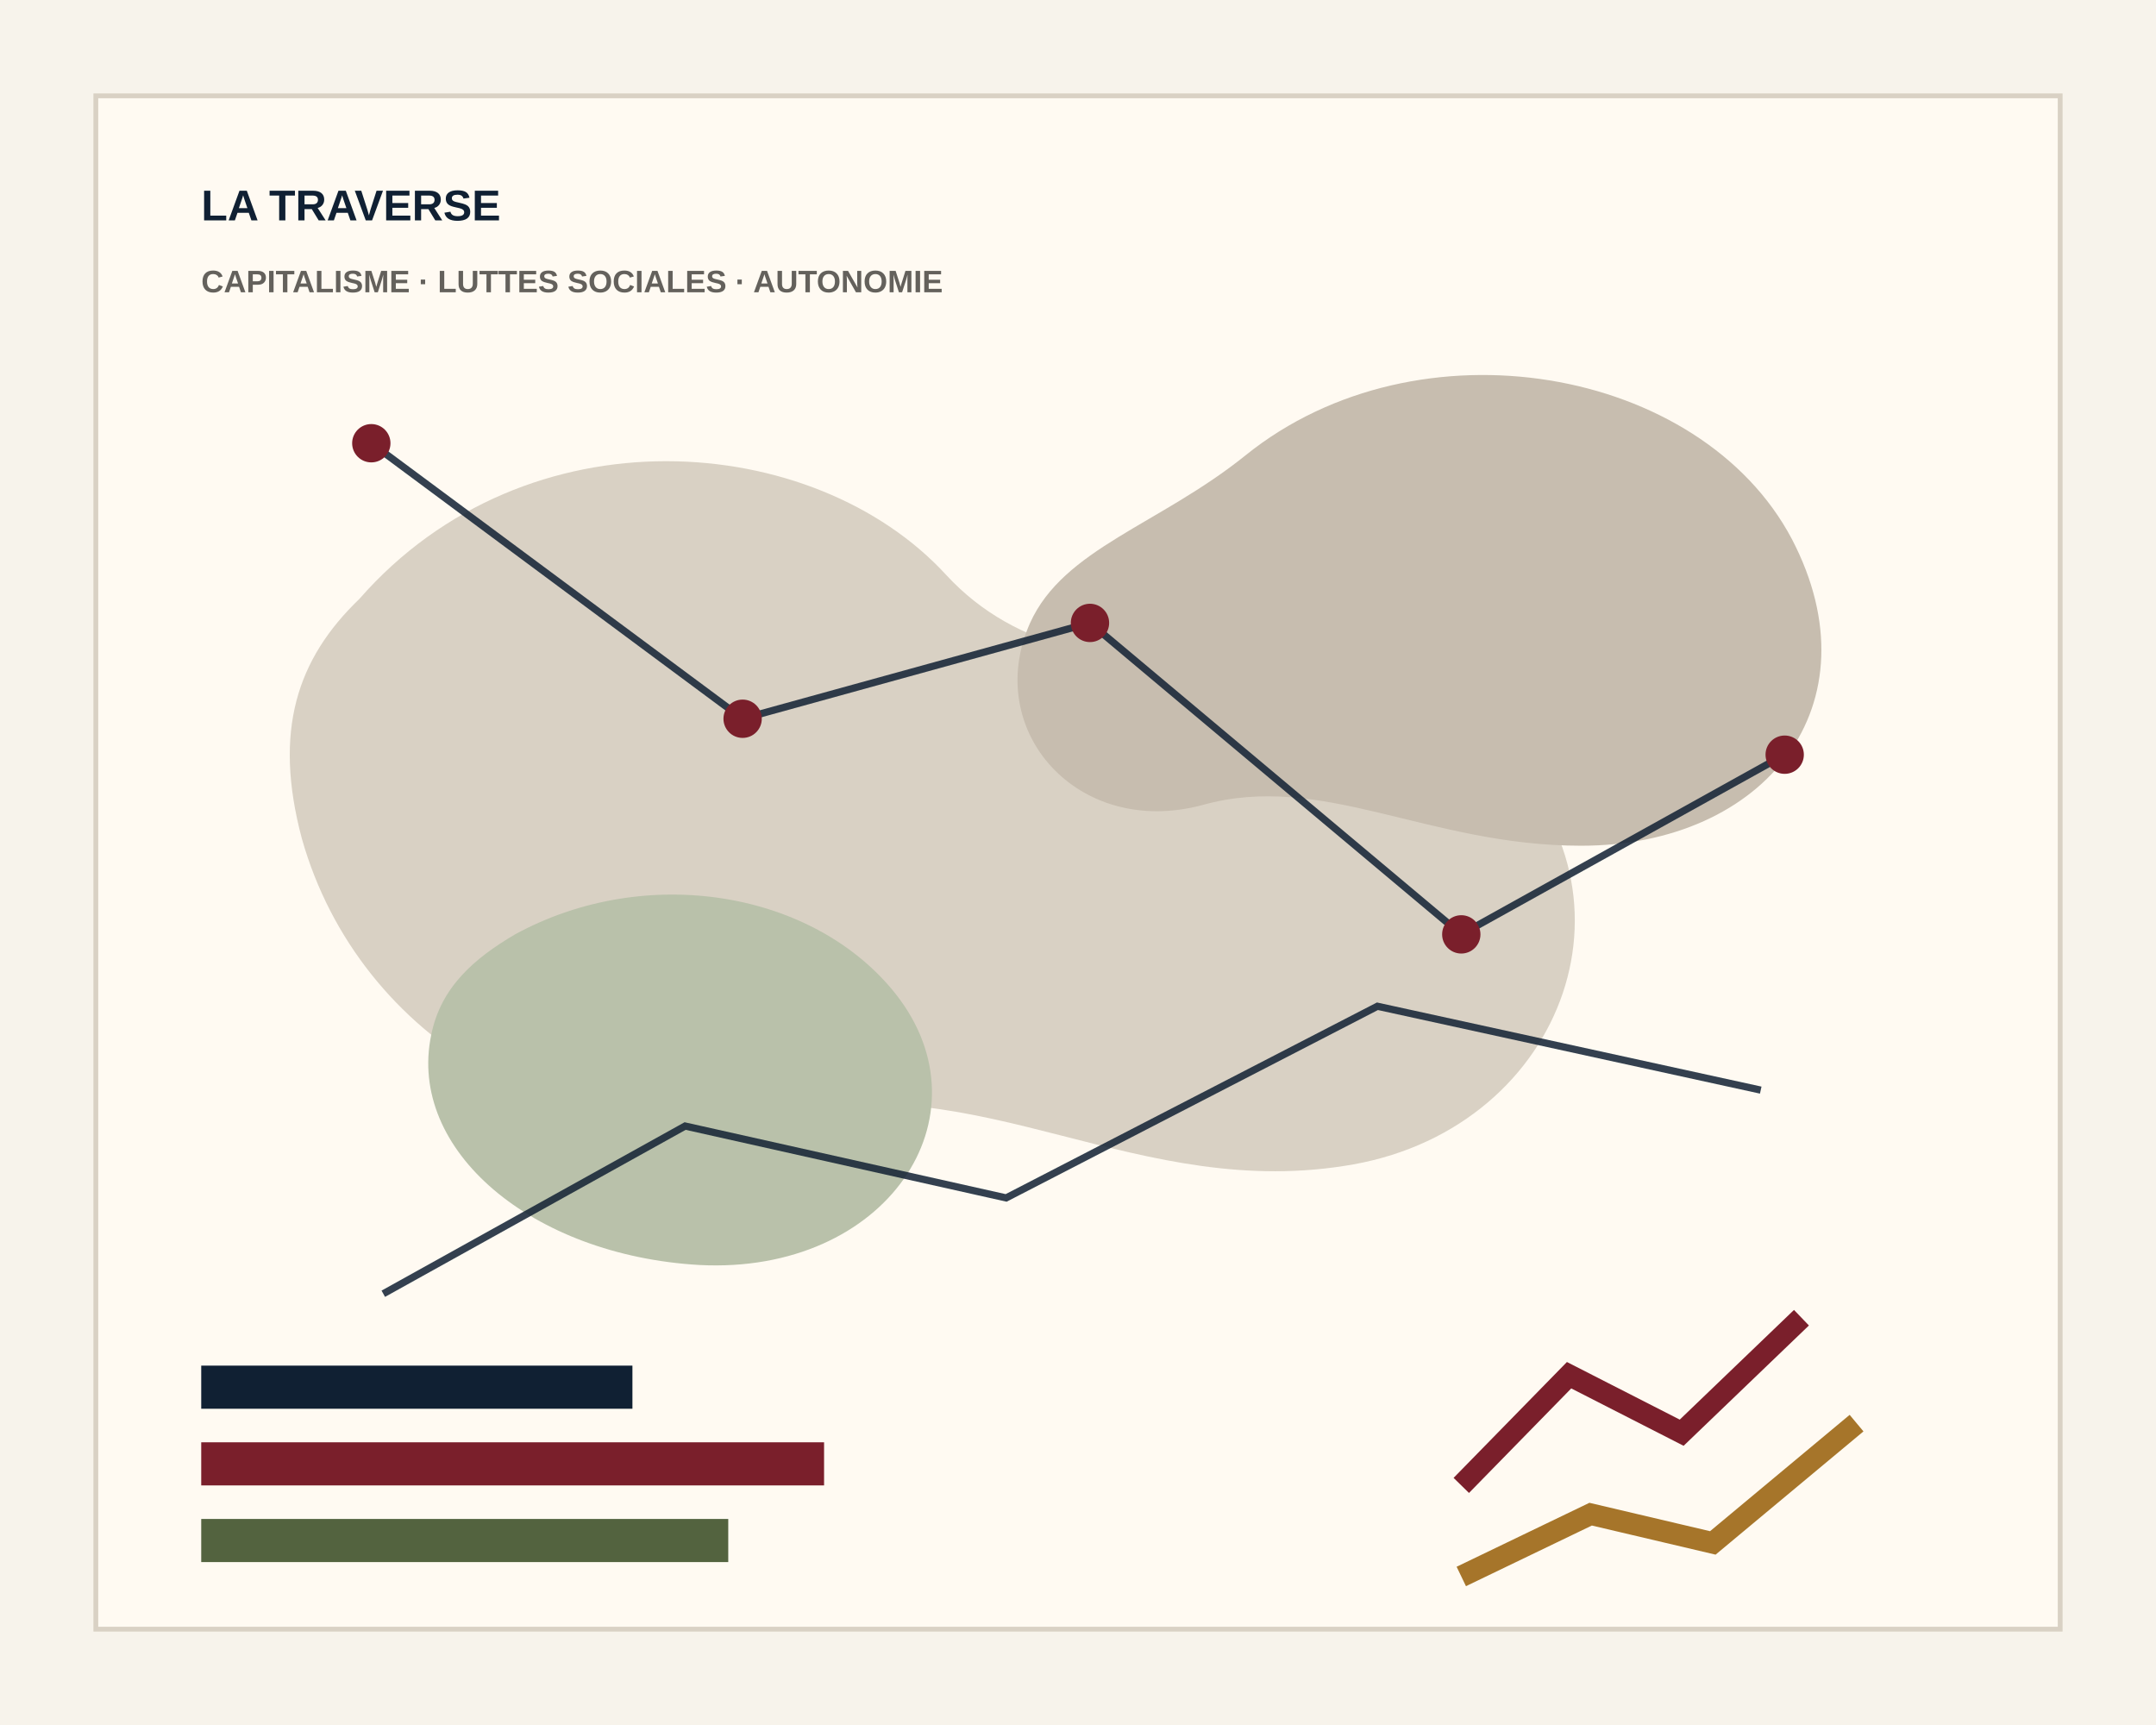
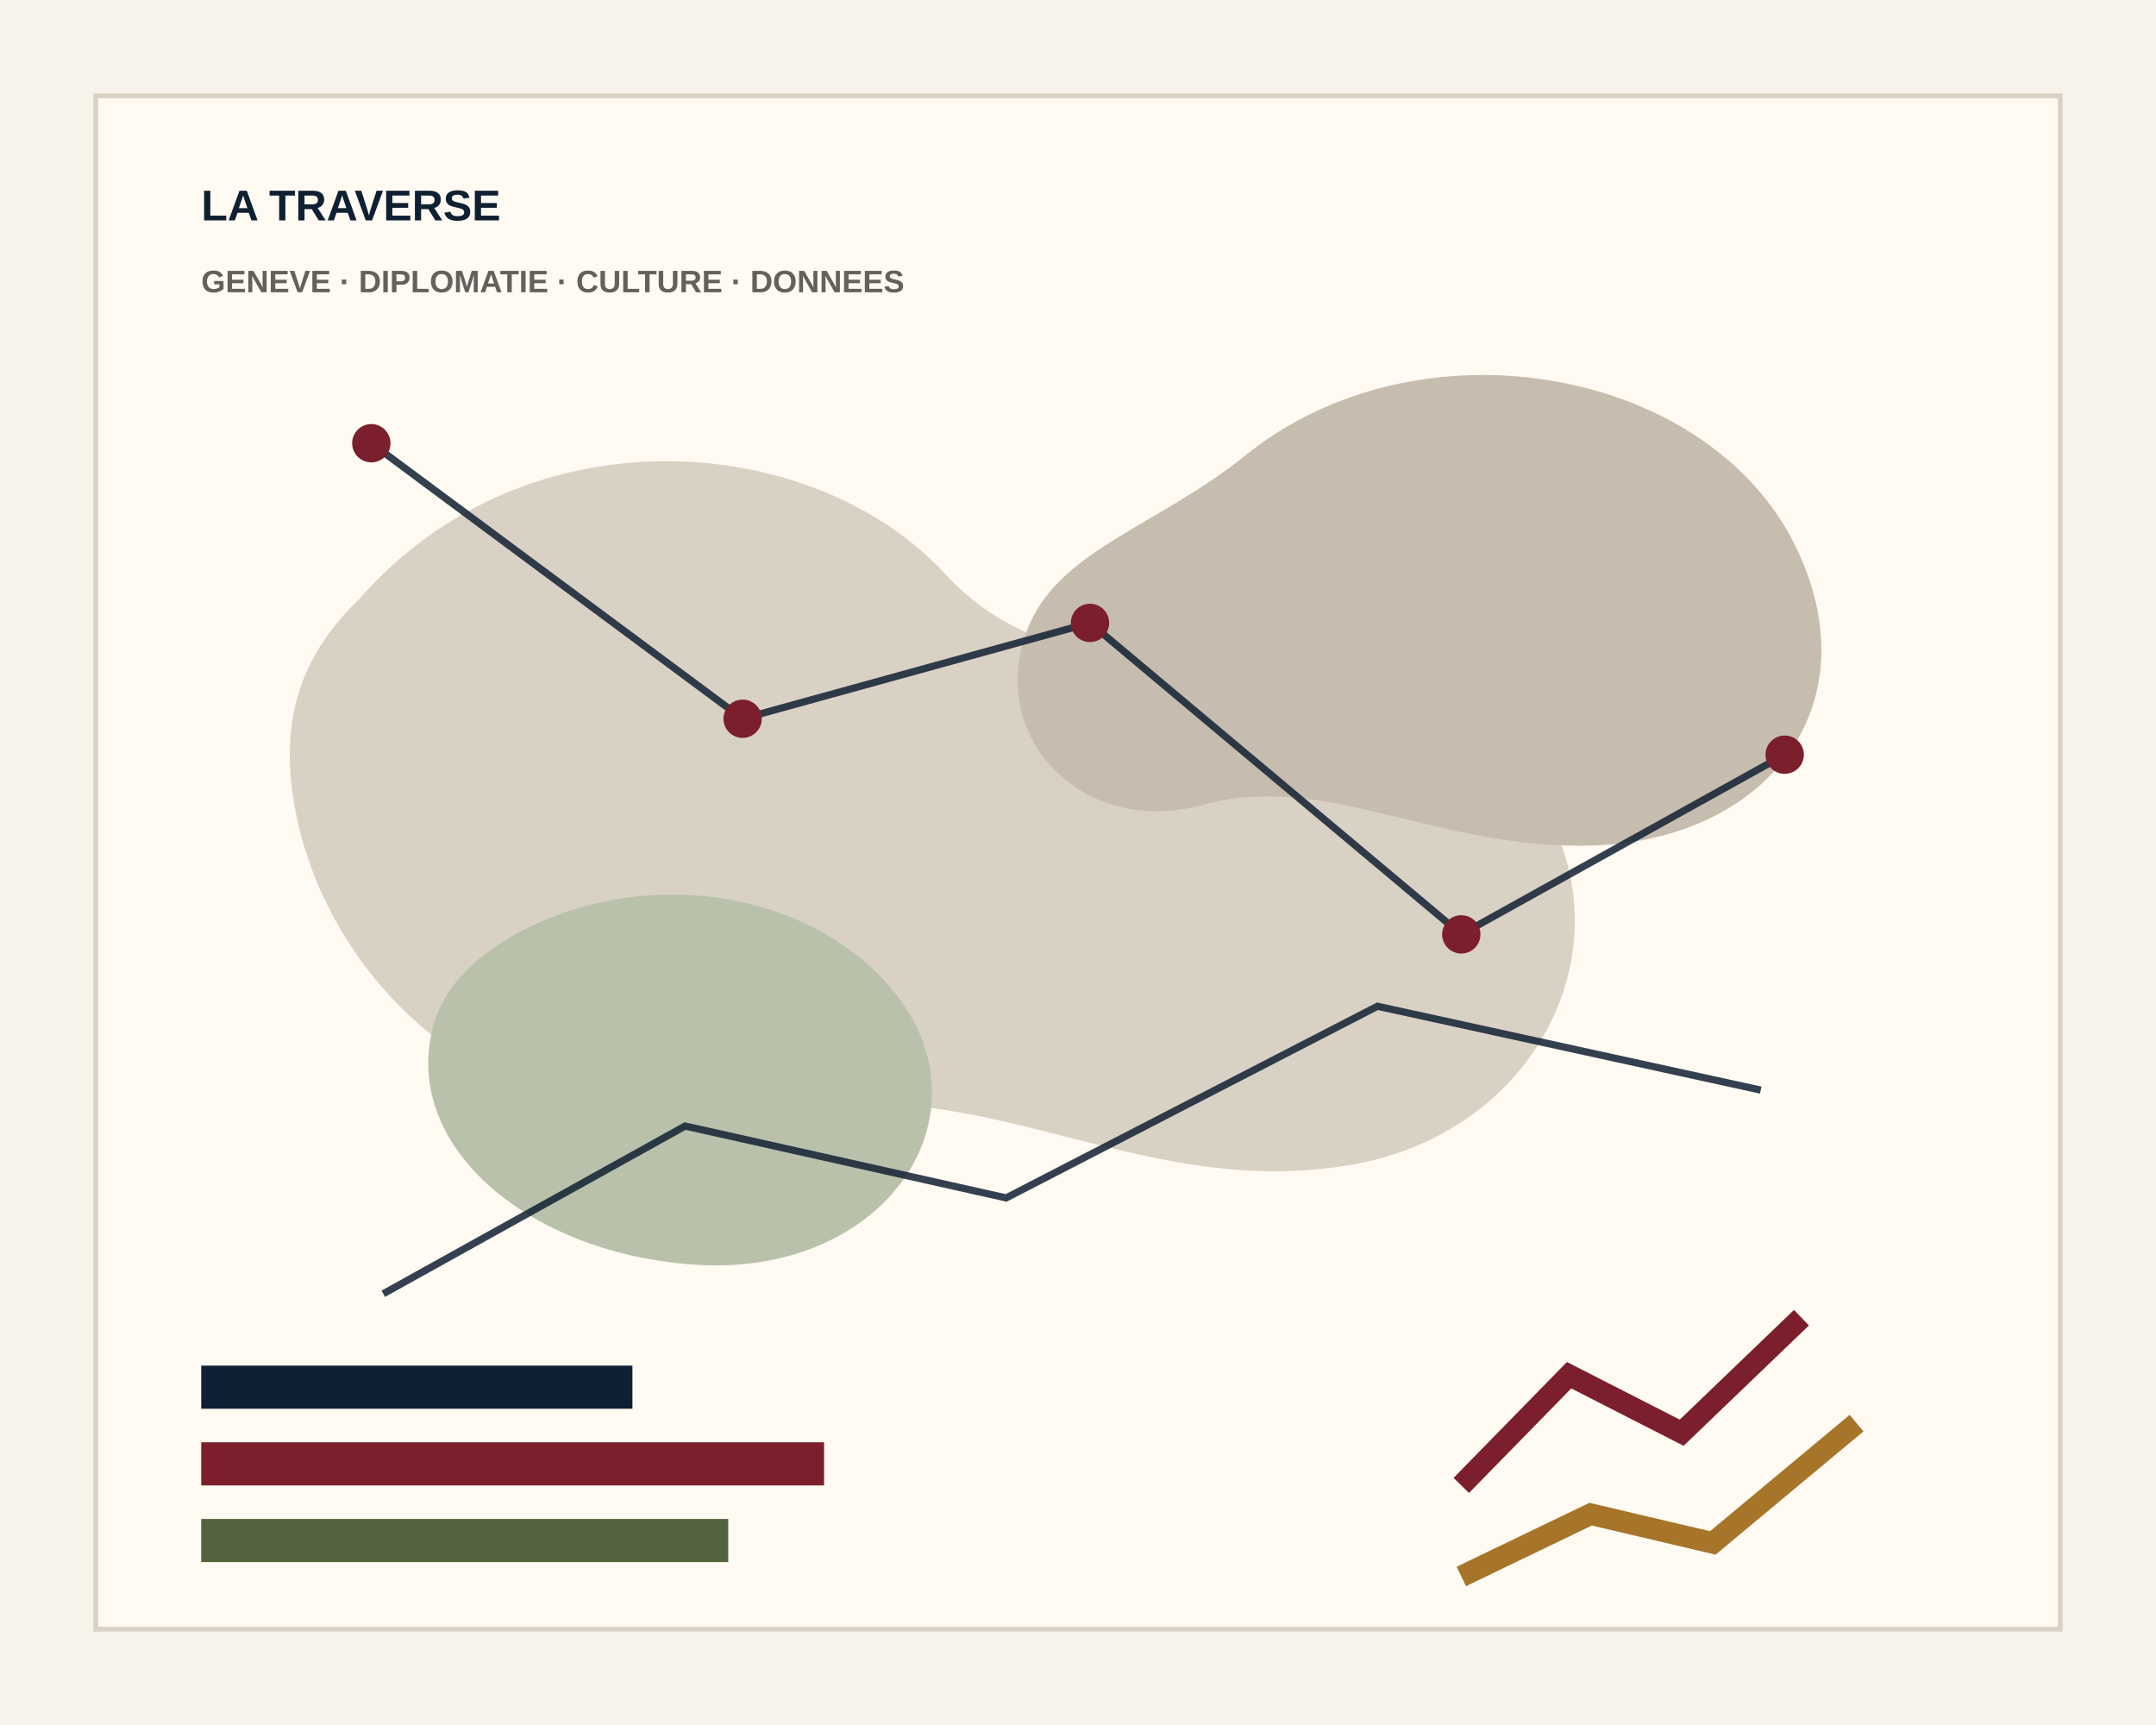
<svg xmlns="http://www.w3.org/2000/svg" width="900" height="720" viewBox="0 0 900 720" role="img" aria-labelledby="title desc">
  <rect width="900" height="720" fill="#f7f3eb" />
  <rect x="40" y="40" width="820" height="640" fill="#fffaf2" stroke="#d9d1c4" stroke-width="2" />
  <path d="M150 250 C220 170 340 180 395 240 C455 305 560 255 622 310 C690 370 654 470 565 486 C475 502 410 445 325 465 C238 485 150 435 126 350 C114 305 124 275 150 250Z" fill="#d9d1c4" />
  <path d="M520 190 C592 132 710 153 748 225 C784 294 737 353 660 353 C596 353 552 322 502 336 C450 350 410 305 430 260 C444 229 484 219 520 190Z" fill="#c7bdaf" />
  <path d="M215 390 C270 360 340 372 374 415 C414 466 370 532 292 528 C222 524 170 480 180 432 C184 412 198 400 215 390Z" fill="#b9c1aa" />
  <g fill="none" stroke="#102033" stroke-width="3" opacity="0.85">
    <path d="M155 185 L310 300 L455 260 L610 390 L745 315" />
    <path d="M160 540 L286 470 L420 500 L575 420 L735 455" />
  </g>
  <g fill="#7a1f2b">
    <circle cx="155" cy="185" r="8" />
    <circle cx="310" cy="300" r="8" />
    <circle cx="455" cy="260" r="8" />
    <circle cx="610" cy="390" r="8" />
    <circle cx="745" cy="315" r="8" />
  </g>
  <g fill="#102033" font-family="Arial, sans-serif" font-weight="700" font-size="18">
    <text x="84" y="92">LA TRAVERSE</text>
-     <text x="84" y="122" fill="#64615c" font-size="13">CAPITALISME · LUTTES SOCIALES · AUTONOMIE</text>
+     <text x="84" y="122" fill="#64615c" font-size="13">GENEVE · DIPLOMATIE · CULTURE · DONNEES</text>
  </g>
  <g transform="translate(84 570)">
    <rect width="180" height="18" fill="#102033" />
    <rect y="32" width="260" height="18" fill="#7a1f2b" />
    <rect y="64" width="220" height="18" fill="#53633f" />
  </g>
  <g transform="translate(610 540)" fill="none" stroke-width="9">
    <path d="M0 80 L45 34 L92 58 L142 10" stroke="#7a1f2b" />
    <path d="M0 118 L54 92 L105 104 L165 54" stroke="#a6752a" />
  </g>
</svg>
